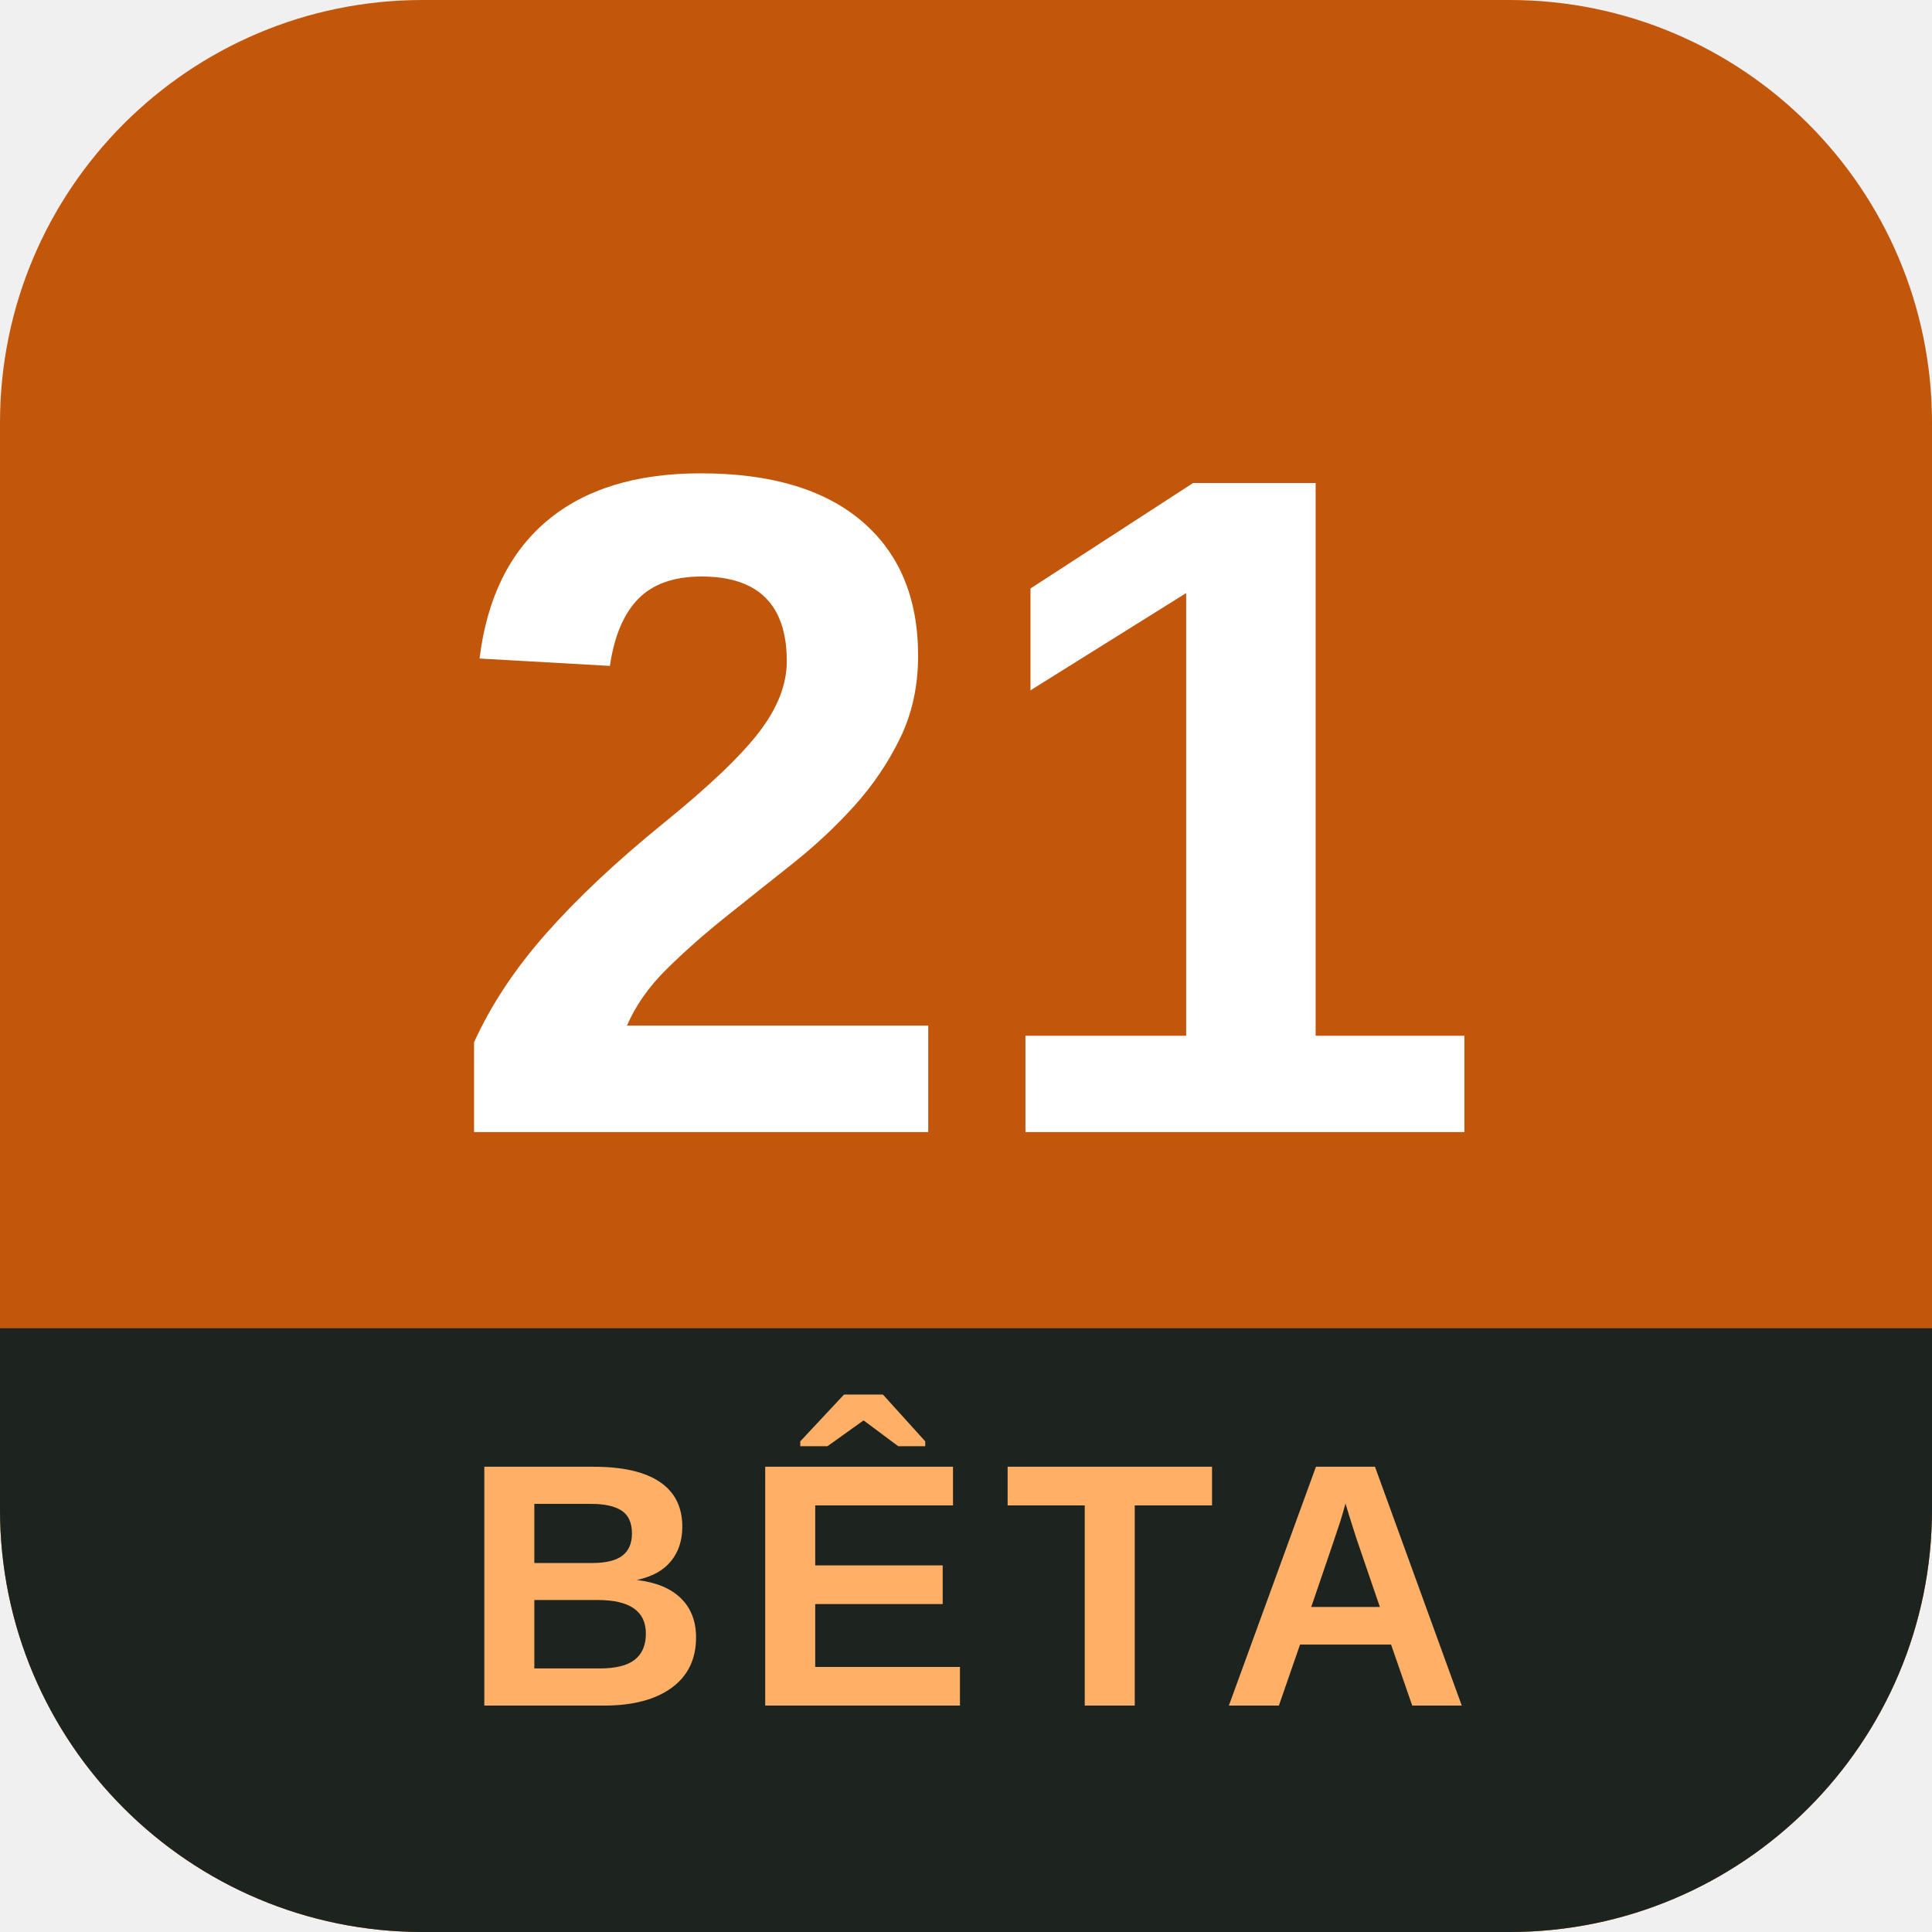
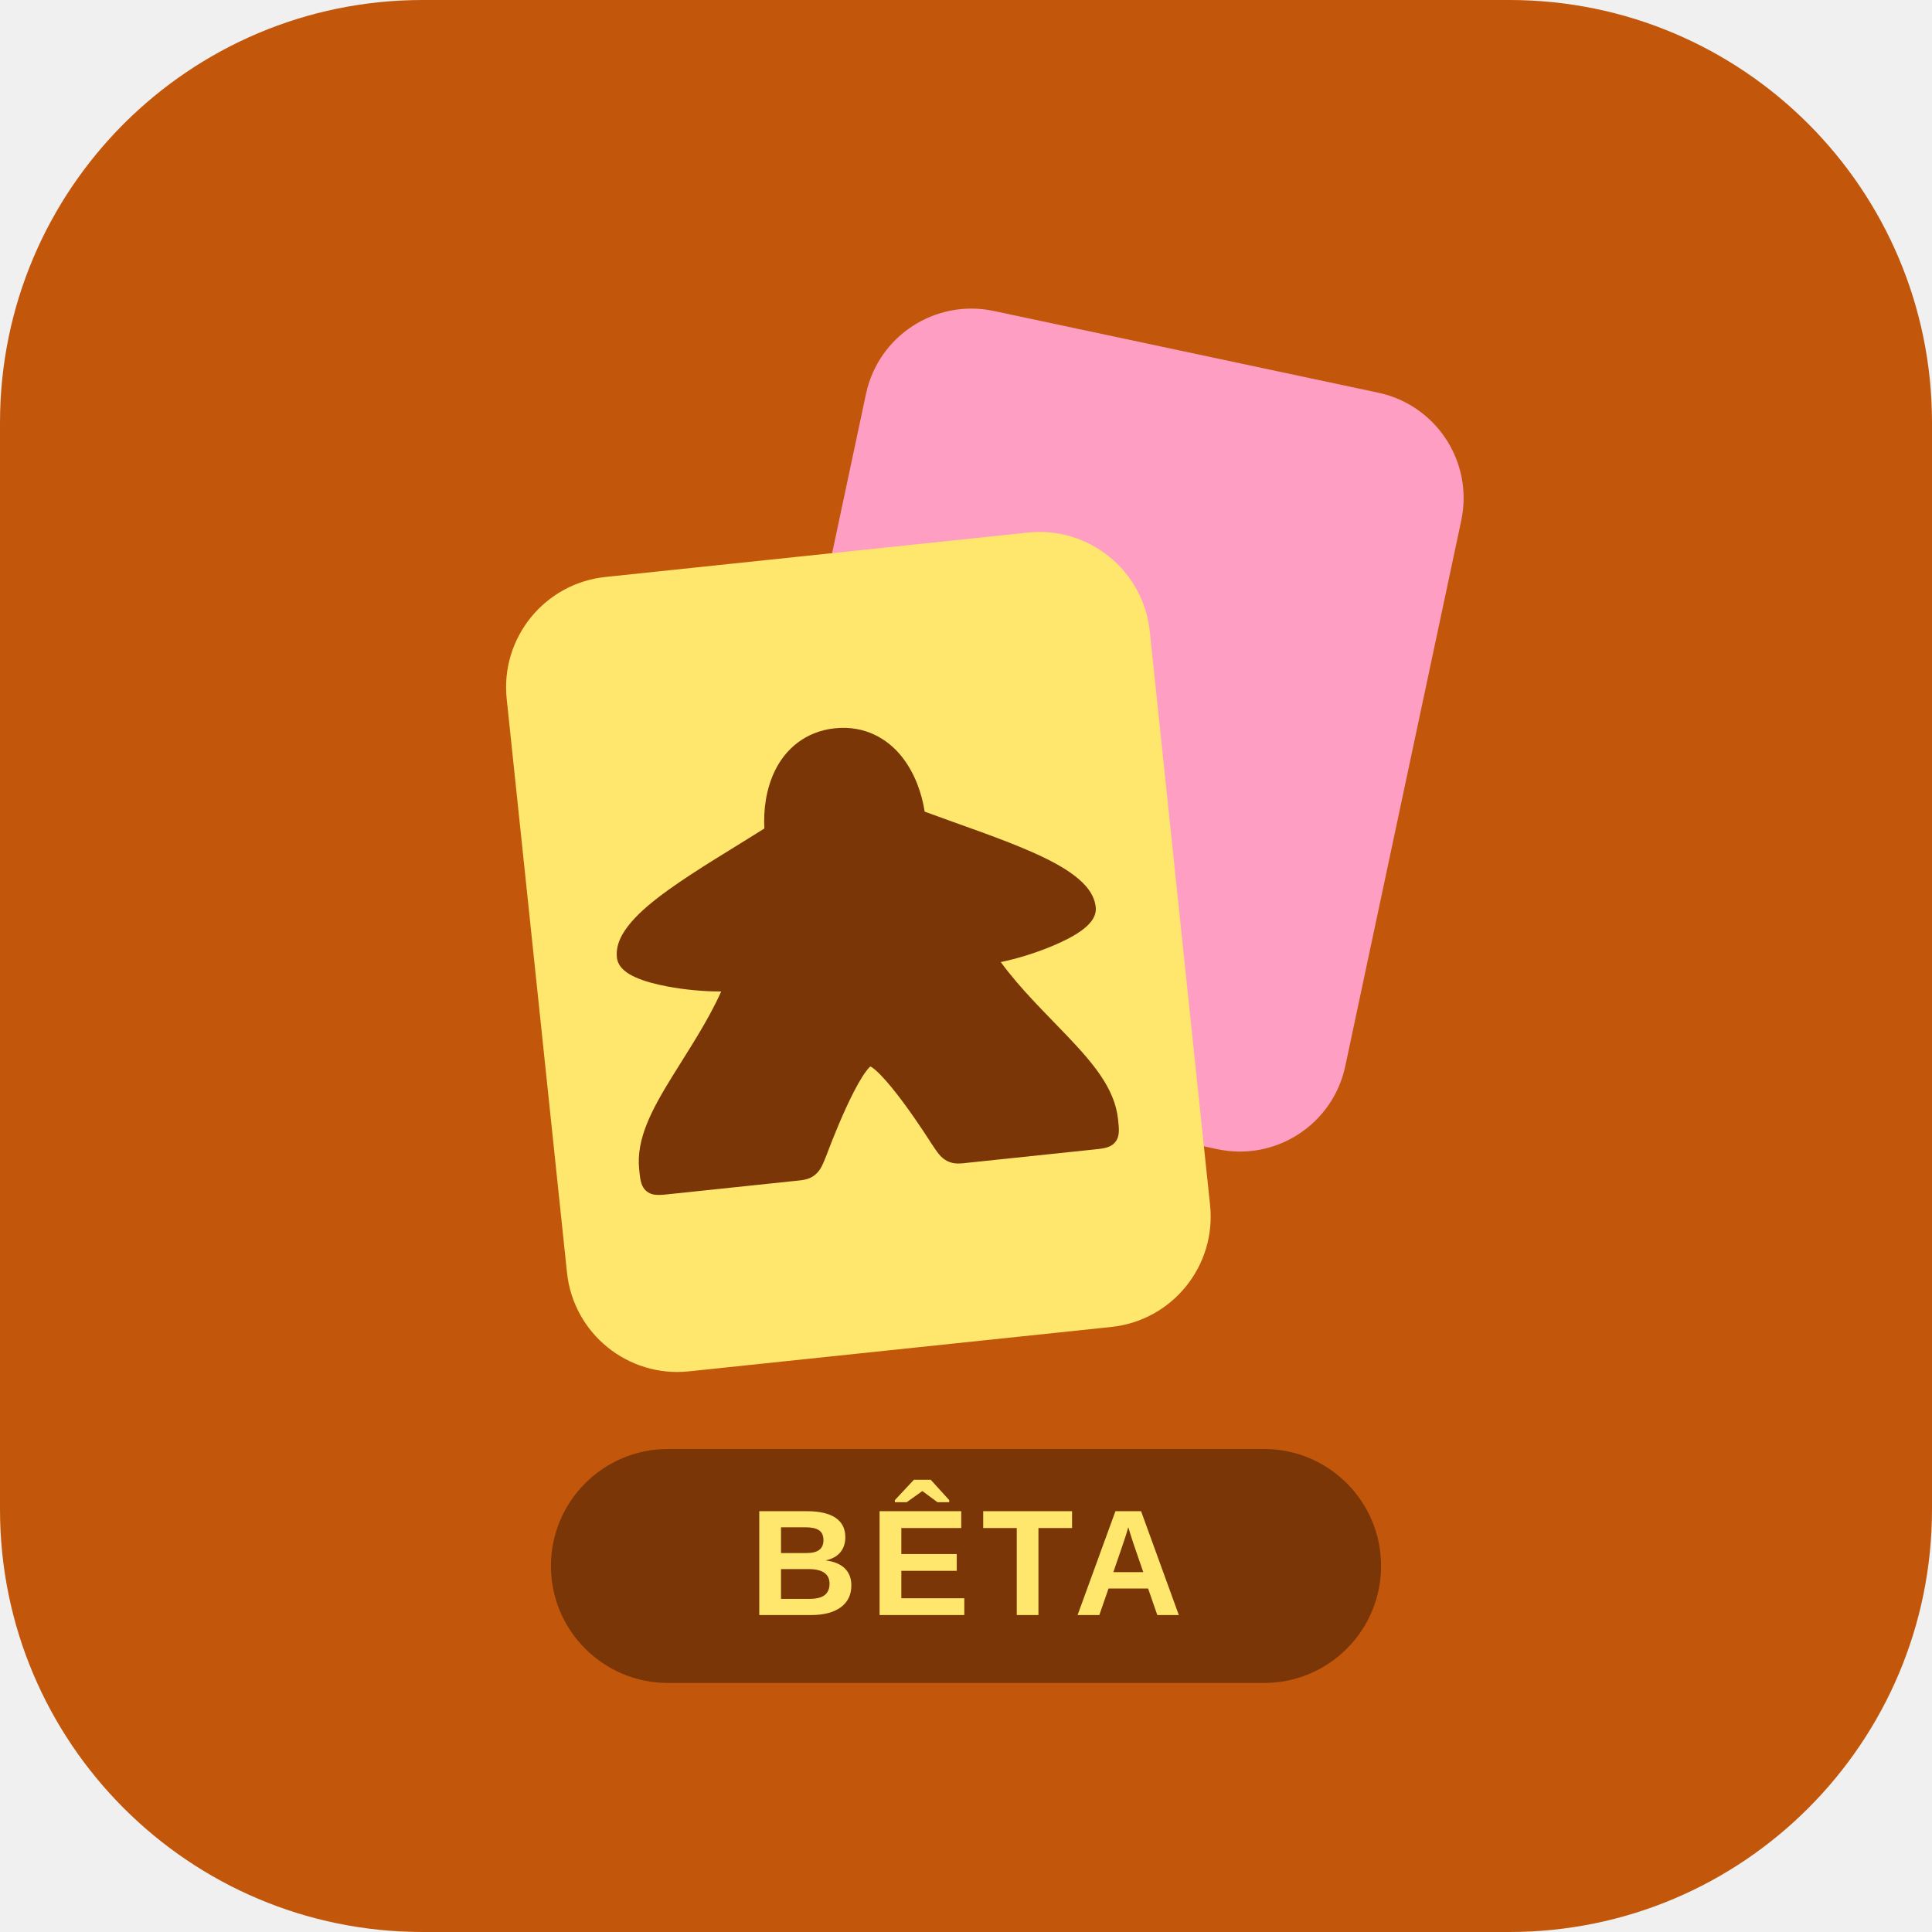
<svg xmlns="http://www.w3.org/2000/svg" viewBox="0 0 512 512">
-   <defs>
-     <clipPath id="c">
-       <rect width="512" height="512" rx="112" />
-     </clipPath>
-   </defs>
-   <g clip-path="url(#c)">
-     <rect width="512" height="512" fill="#c2570c" />
-     <text x="256" y="300" font-size="250" text-anchor="middle" font-family="Arial, Helvetica, sans-serif" font-weight="700" fill="#fff">21</text>
-     <rect y="352" width="512" height="160" fill="#1d2420" />
-     <text x="256" y="452" font-size="92" text-anchor="middle" font-family="Arial, Helvetica, sans-serif" font-weight="800" letter-spacing="8" fill="#ffb066">BÊTA</text>
+   <rect width="512" height="512" rx="112" fill="#c2570c" />
+   <g transform="translate(41.0 7.0) scale(0.84)">
+     <g transform="translate(300 222) rotate(12)">
+       <rect x="-96" y="-122" width="192" height="244" rx="34" fill="#ff9ec3" />
+     </g>
+     <g transform="translate(222 292) rotate(-6)">
+       <rect x="-102" y="-126" width="204" height="252" rx="35" fill="#ffe66d" />
+       <path transform="translate(0 -2) scale(.35) translate(-256 -252)" d="M256 54.99c-27 0-46.418 14.287-57.633 32.23-10.03 16.047-14.203 34.66-15.017 50.962-30.608 15.135-64.515 30.394-91.815 45.994-14.32 8.183-26.805 16.414-36.203 25.26C45.934 218.28 39 228.24 39 239.99c0 5 2.44 9.075 5.19 12.065 2.754 2.99 6.054 5.312 9.812 7.48 7.515 4.336 16.99 7.95 27.412 11.076 15.483 4.646 32.823 8.1 47.9 9.577-14.996 25.84-34.953 49.574-52.447 72.315C56.65 378.785 39 403.99 39 431.99c0 4-.044 7.123.31 10.26.355 3.137 1.256 7.053 4.41 10.156 3.155 3.104 7.017 3.938 10.163 4.28 3.146.345 6.315.304 10.38.304h111.542c8.097 0 14.026.492 20.125-3.43 6.1-3.92 8.324-9.275 12.67-17.275l.088-.16.08-.166s9.723-19.77 21.324-39.388c5.8-9.808 12.097-19.576 17.574-26.498 2.74-3.46 5.304-6.204 7.15-7.754.564-.472.82-.56 1.184-.76.363.2.62.288 1.184.76 1.846 1.55 4.41 4.294 7.15 7.754 5.477 6.922 11.774 16.69 17.574 26.498 11.6 19.618 21.324 39.387 21.324 39.387l.08.165.088.16c4.346 8 6.55 13.323 12.61 17.254 6.058 3.93 11.974 3.45 19.957 3.45H448c4 0 7.12.043 10.244-.304 3.123-.347 6.998-1.21 10.12-4.332 3.12-3.122 3.984-6.997 4.33-10.12.348-3.122.306-6.244.306-10.244 0-28-17.65-53.205-37.867-79.488-17.493-22.74-37.45-46.474-52.447-72.315 15.077-1.478 32.417-4.93 47.9-9.576 10.422-3.125 19.897-6.74 27.412-11.075 3.758-2.168 7.058-4.49 9.81-7.48 2.753-2.99 5.192-7.065 5.192-12.065 0-11.75-6.934-21.71-16.332-30.554-9.398-8.846-21.883-17.077-36.203-25.26-27.3-15.6-61.207-30.86-91.815-45.994-.814-16.3-4.988-34.915-15.017-50.96C302.418 69.276 283 54.99 256 54.99z" fill="#7a3606" />
+     </g>
  </g>
+   <rect x="146" y="384" width="220" height="62" rx="31" fill="#7a3606" />
+   <text x="256" y="428" font-size="40" text-anchor="middle" font-family="Arial, Helvetica, sans-serif" font-weight="700" letter-spacing="3" fill="#ffe66d">BÊTA</text>
</svg>
